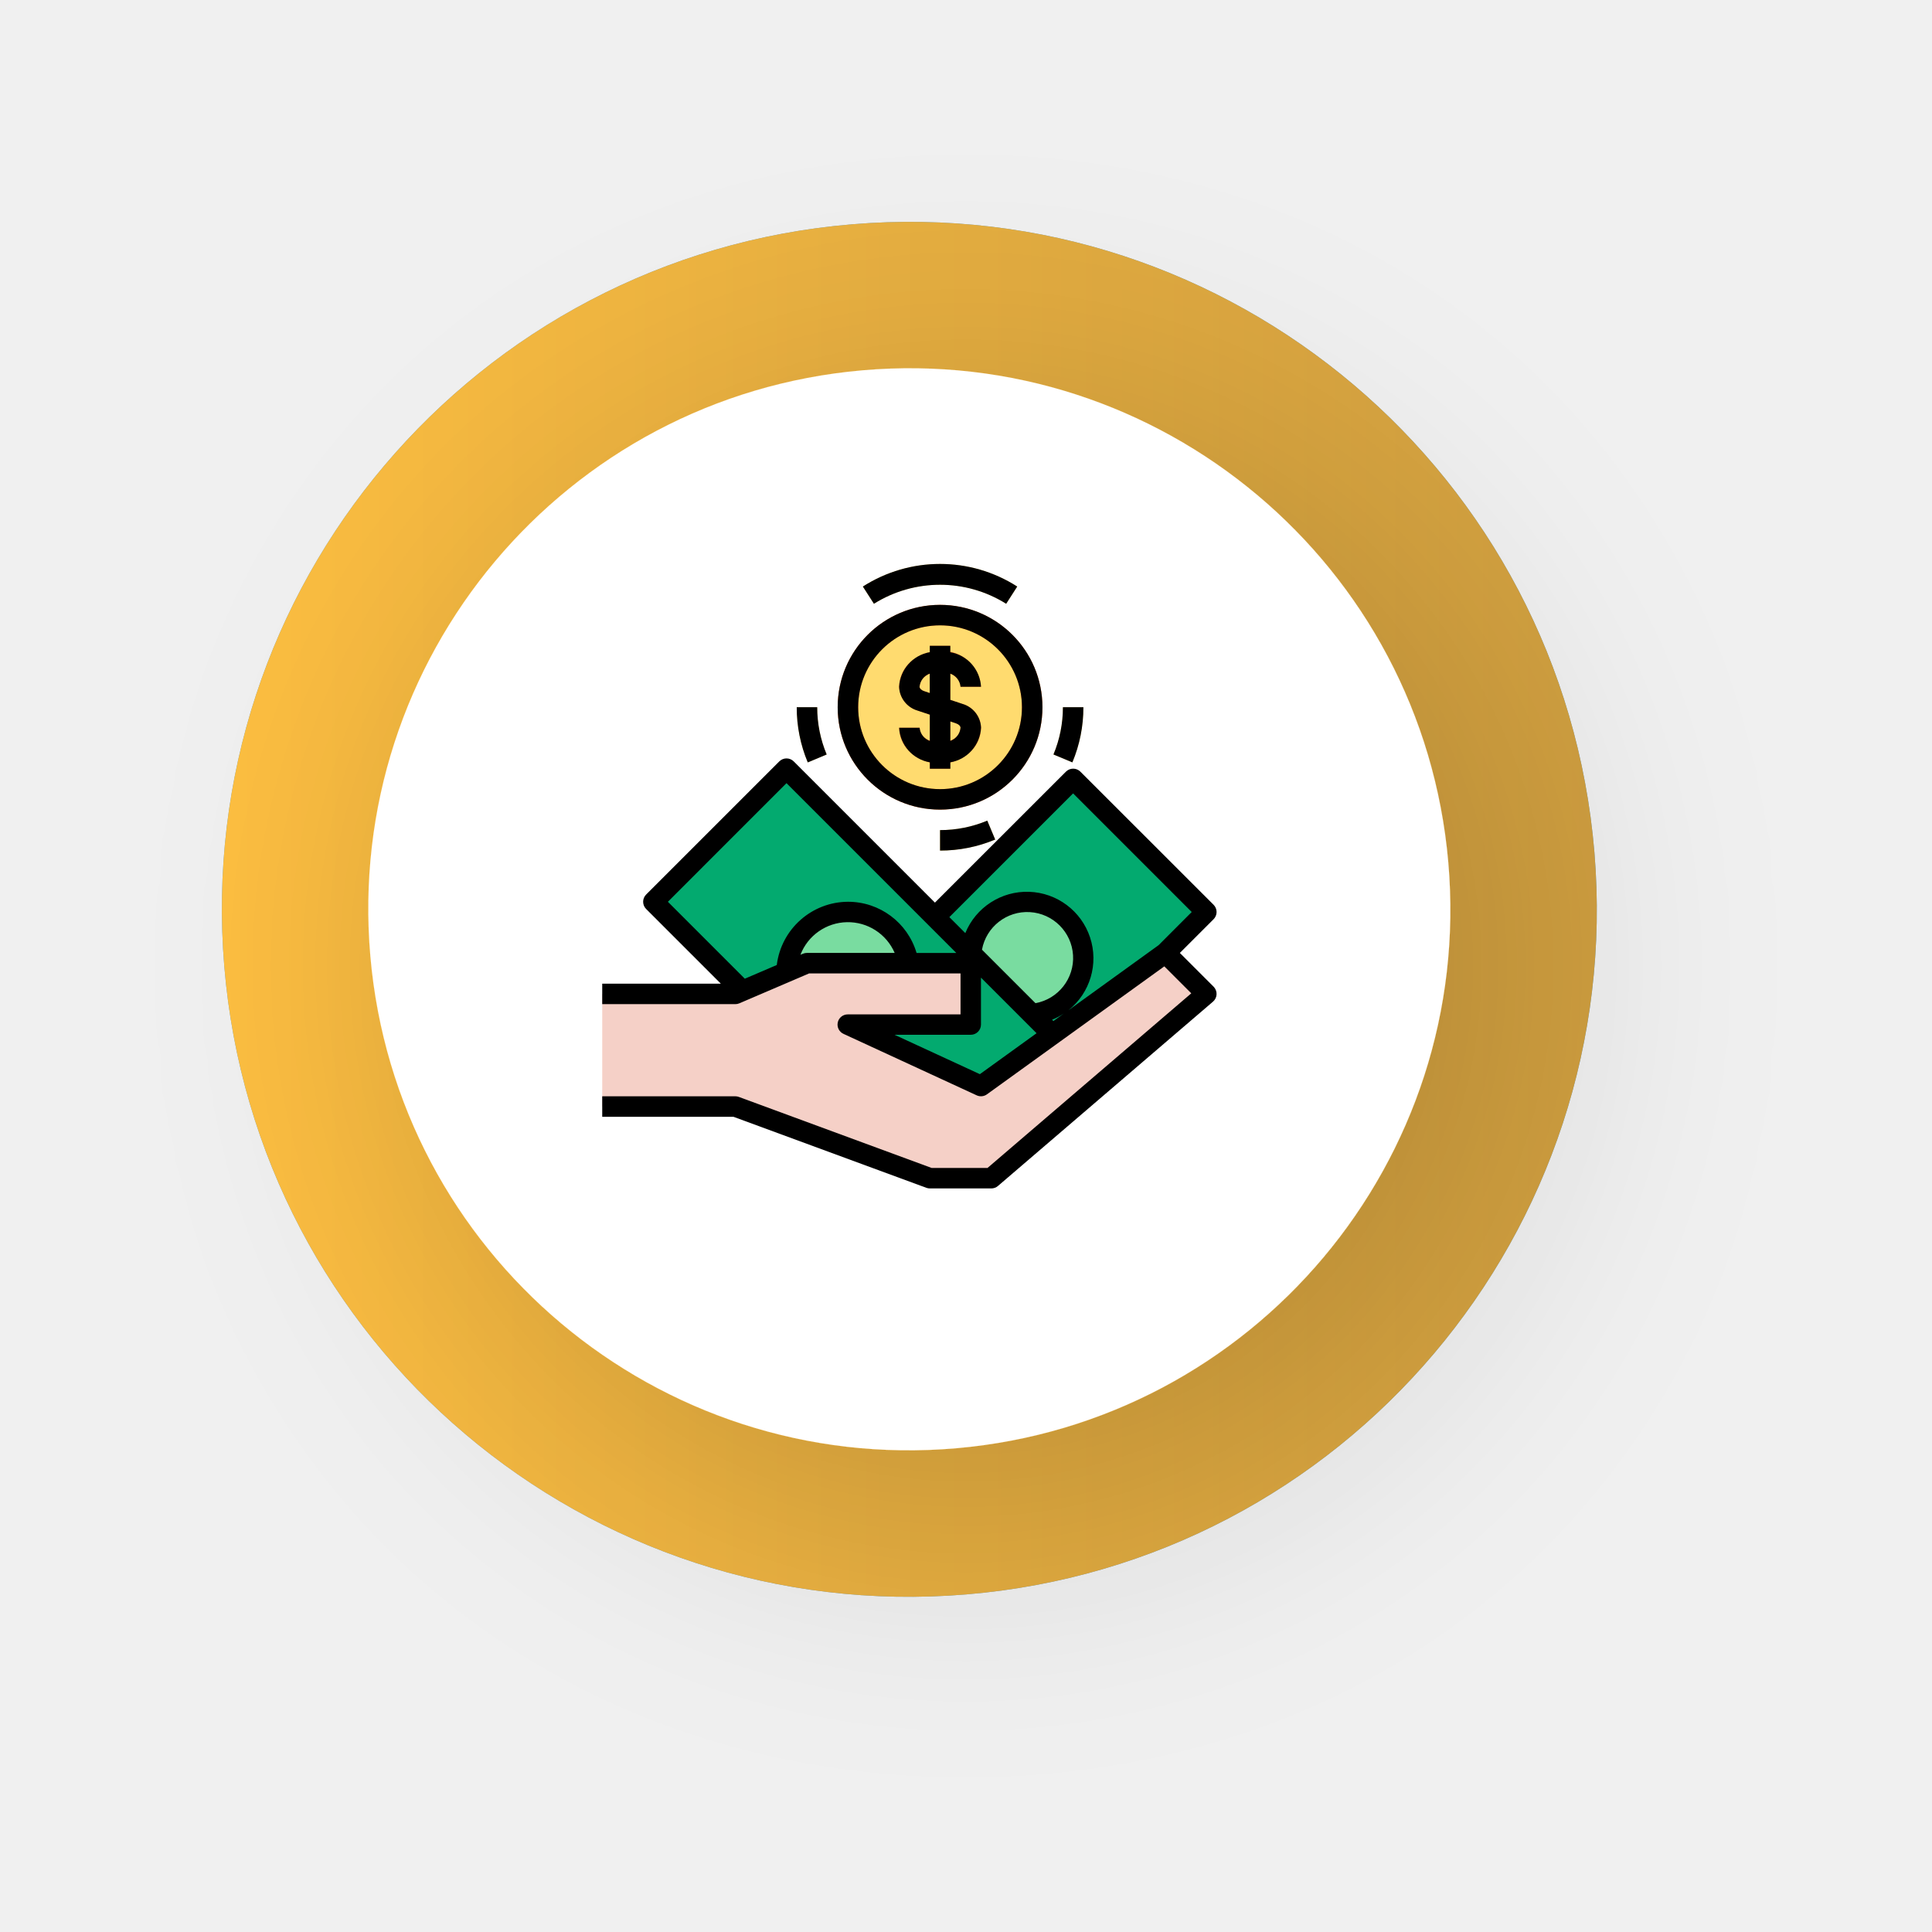
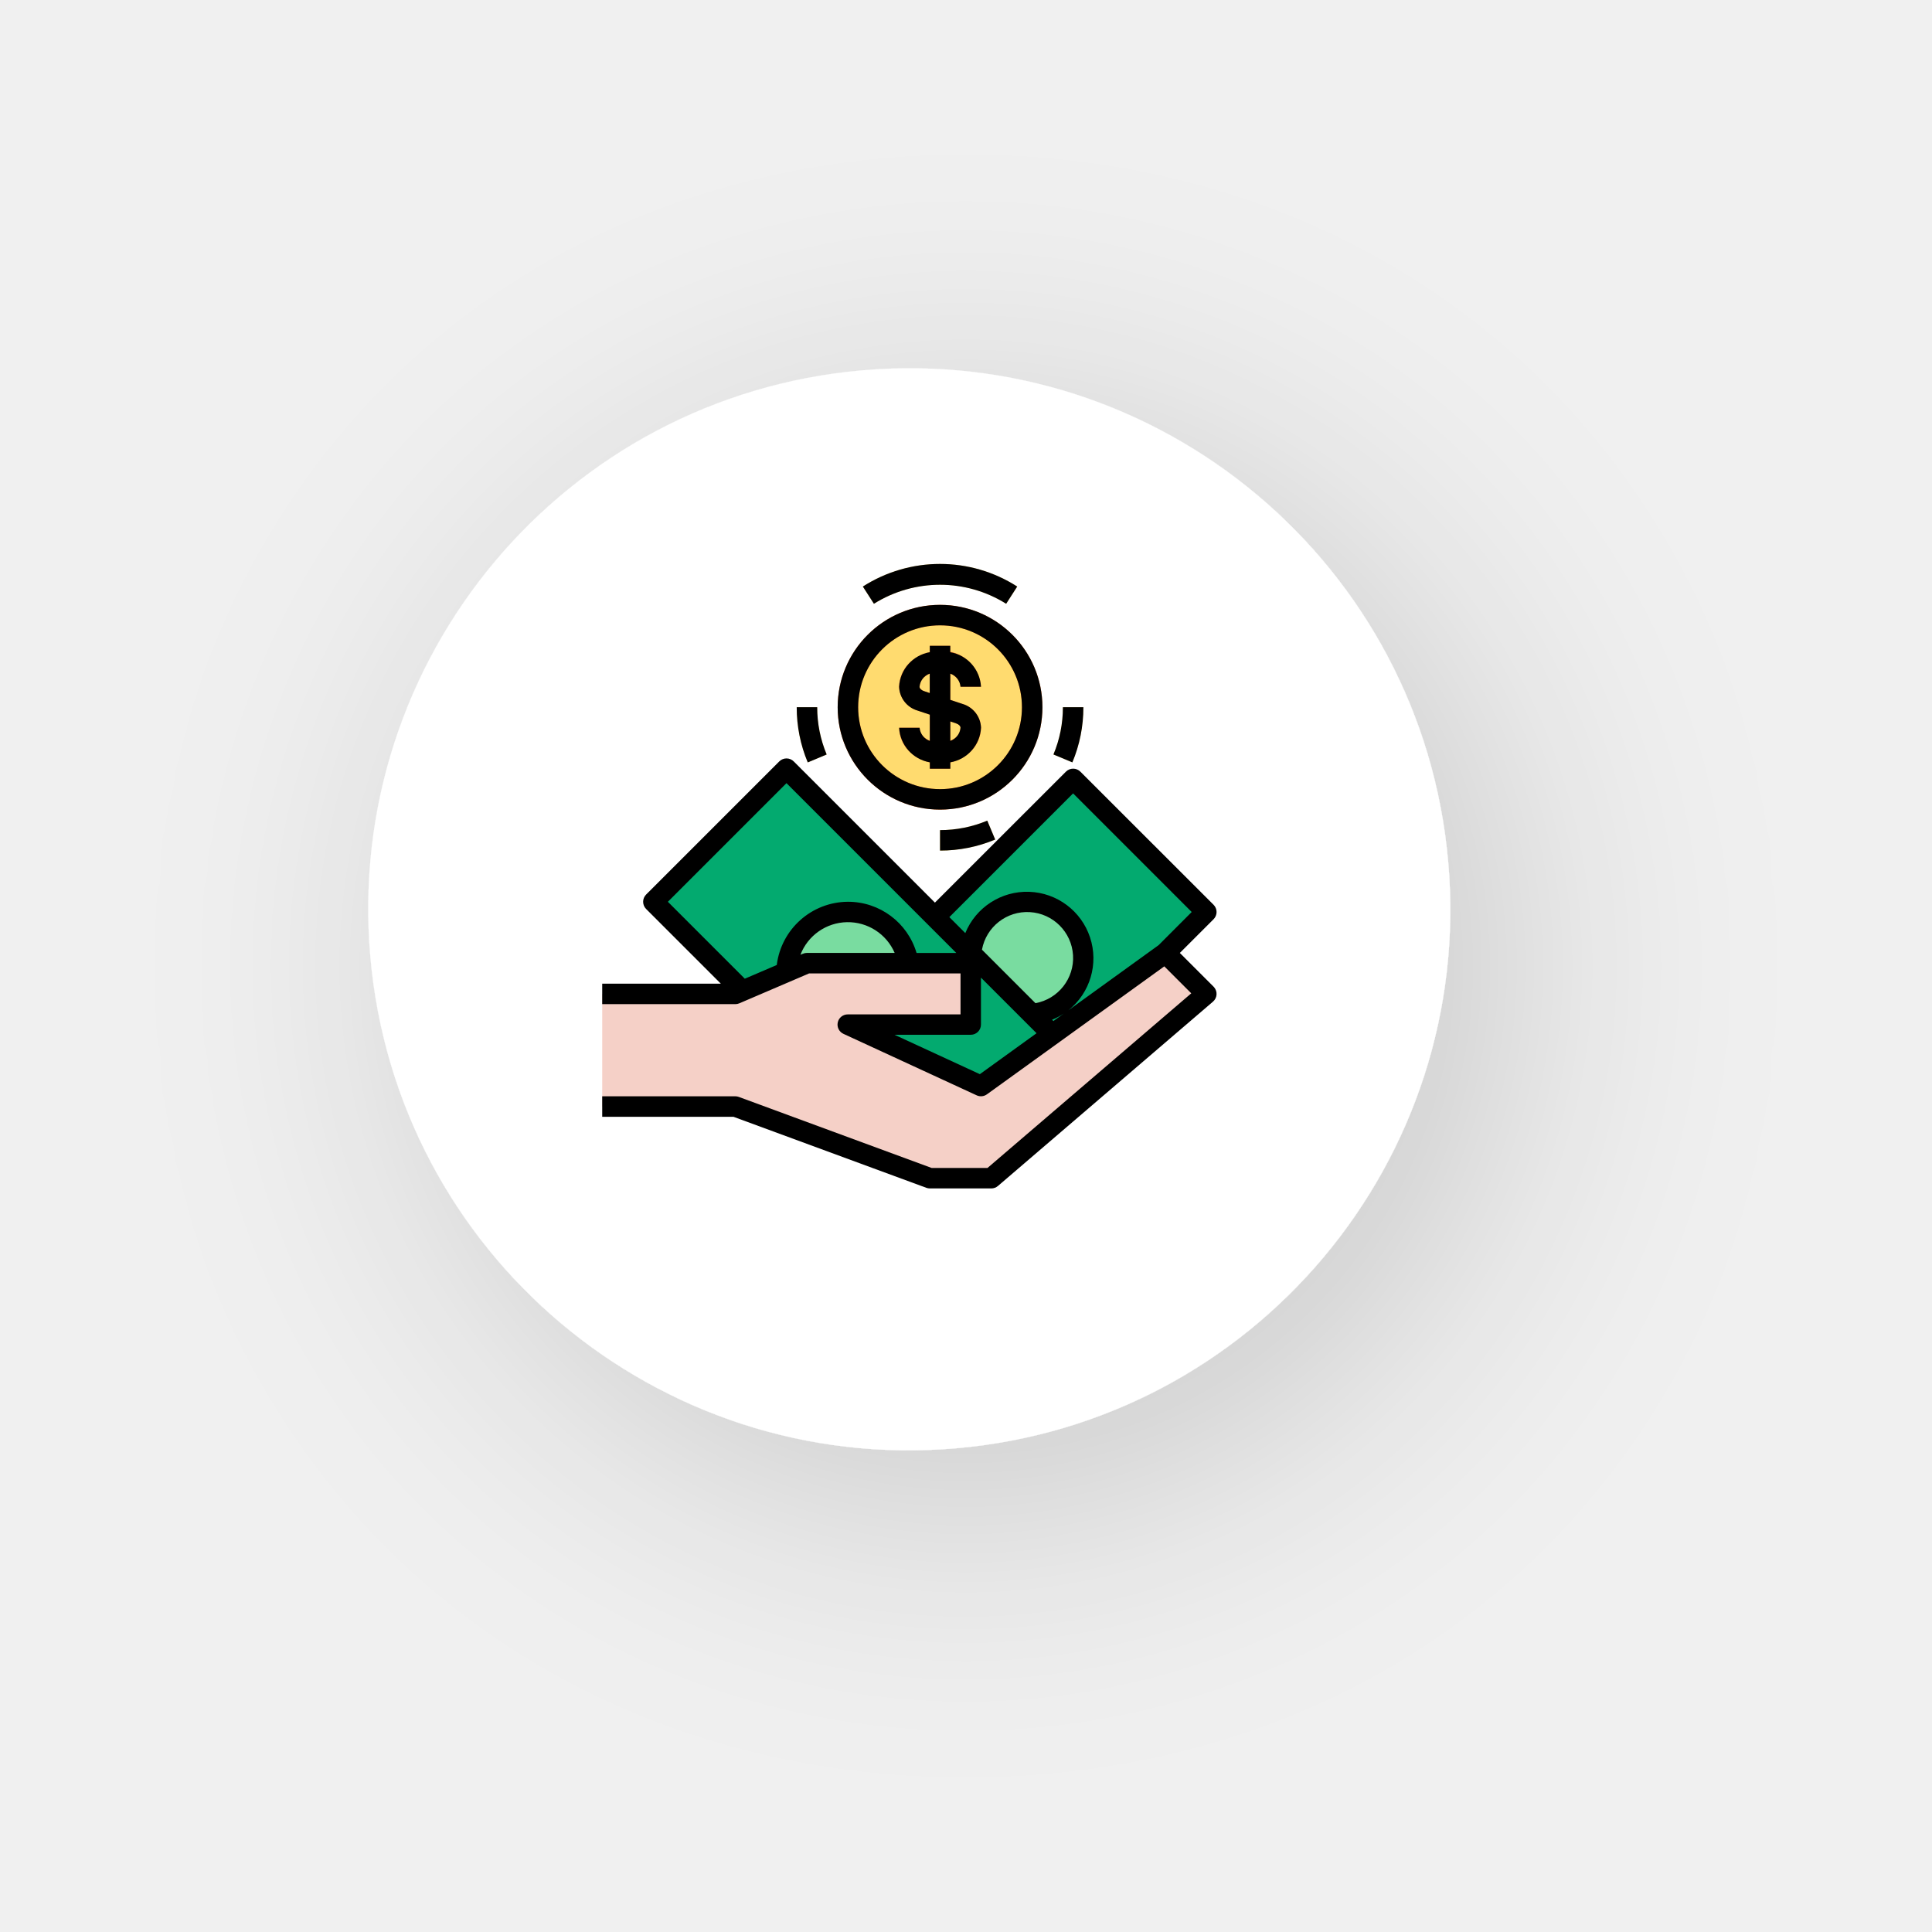
<svg xmlns="http://www.w3.org/2000/svg" width="170.484" height="170.484" viewBox="0 0 170.484 170.484">
  <defs>
-     <linearGradient id="linear-gradient" x1="0.5" x2="0.5" y2="1" gradientUnits="objectBoundingBox">
-       <stop offset="0" stop-color="#fdbe41" />
-       <stop offset="1" stop-color="#d09f40" />
-     </linearGradient>
    <filter id="Trazado_150707" x="0" y="0" width="170.484" height="170.484" filterUnits="userSpaceOnUse">
      <feOffset dx="5" dy="5" input="SourceAlpha" />
      <feGaussianBlur stdDeviation="12.5" result="blur" />
      <feFlood flood-opacity="0.161" />
      <feComposite operator="in" in2="blur" />
      <feComposite in="SourceGraphic" />
    </filter>
  </defs>
-   <g id="Grupo_172652" data-name="Grupo 172652" transform="translate(19.579 19.578)">
-     <path id="Trazado_150705" data-name="Trazado 150705" d="M121.116,55.633A60.661,60.661,0,1,1,55.633.212a60.661,60.661,0,0,1,65.483,55.42" transform="translate(0 121.328) rotate(-90)" fill="#60a2d8" />
-     <path id="Trazado_150706" data-name="Trazado 150706" d="M121.116,55.633A60.661,60.661,0,1,1,55.633.212a60.661,60.661,0,0,1,65.483,55.42" transform="translate(0 121.328) rotate(-90)" fill="url(#linear-gradient)" />
-     <g transform="matrix(1, 0, 0, 1, -19.58, -19.58)" filter="url(#Trazado_150707)">
+   <g id="Grupo_173276" data-name="Grupo 173276" transform="translate(-1134.815 -3683.83)">
+     <g transform="matrix(1, 0, 0, 1, 1134.81, 3683.83)" filter="url(#Trazado_150707)">
      <path id="Trazado_150707-2" data-name="Trazado 150707" d="M95.3,43.6A47.739,47.739,0,1,1,43.6.183,47.739,47.739,0,0,1,95.3,43.6" transform="translate(32.5 127.98) rotate(-90)" fill="#fff" />
    </g>
-     <g id="dinero" transform="translate(29.363 30.183)">
+     <g id="dinero" transform="translate(1183.756 3733.591)">
      <path id="Trazado_213493" data-name="Trazado 213493" d="M300.925,188l-3.614,3.614-9.965,7.2-1.762-1.762.036-.045a4.969,4.969,0,1,0-5.458-5.393l-.009.009-3.17-3.171,12.2-12.2Z" transform="translate(-243.425 -157.288)" fill="#03aa6f" />
      <path id="Trazado_213494" data-name="Trazado 213494" d="M57.5,322.563,38.528,338.824H33.108L15.943,332.5H4.2v-9.938H15.943l.632-.271,3.885-1.662,1.807-.777H36.721v5.421H25.88l11.745,5.42,6.3-4.544,9.965-7.2Z" transform="translate(0 -284.619)" fill="#f5d0c7" />
      <path id="Trazado_213495" data-name="Trazado 213495" d="M316.374,281.7a4.963,4.963,0,0,1-4.463,4.942l-.036.045-4.987-4.987-.443-.443.009-.009a4.969,4.969,0,0,1,9.92.452Z" transform="translate(-269.715 -246.92)" fill="#79dca0" />
      <path id="Trazado_213496" data-name="Trazado 213496" d="M223.681,329.894l-6.3,4.544-11.745-5.42h10.841V323.6l.452-.452,4.987,4.987Z" transform="translate(-179.76 -288.364)" fill="#03aa6f" />
      <path id="Trazado_213497" data-name="Trazado 213497" d="M213.771,54.161a3,3,0,0,0,1.915-.659,2.091,2.091,0,0,0,.795-1.6,1.354,1.354,0,0,0-1-1.238l-1.708-.569V46.031a3,3,0,0,0-1.915.659,2.091,2.091,0,0,0-.795,1.6,1.354,1.354,0,0,0,1,1.238l1.708.569Zm0-12.2A8.131,8.131,0,1,1,205.64,50.1,8.13,8.13,0,0,1,213.771,41.965Z" transform="translate(-179.76 -37.448)" fill="#ffdb6f" />
      <path id="Trazado_213498" data-name="Trazado 213498" d="M74.623,184.58l-.452.452H68.678a5.421,5.421,0,0,0-10.769.777l-3.885,1.662-7.86-7.86L57.91,167.867l13.1,13.1,3.171,3.171Z" transform="translate(-37.45 -149.799)" fill="#03aa6f" />
      <g id="Grupo_172685" data-name="Grupo 172685" transform="translate(31.301 8.582)">
        <path id="Trazado_213499" data-name="Trazado 213499" d="M283.892,119.313a2.092,2.092,0,0,1-.795,1.6,3,3,0,0,1-1.915.659v-4.065l1.708.569A1.355,1.355,0,0,1,283.892,119.313Z" transform="translate(-278.472 -113.44)" fill="#ffdb6f" />
        <path id="Trazado_213500" data-name="Trazado 213500" d="M258.71,79.734V83.8L257,83.23a1.354,1.354,0,0,1-1-1.238,2.092,2.092,0,0,1,.795-1.6A3,3,0,0,1,258.71,79.734Z" transform="translate(-256 -79.734)" fill="#ffdb6f" />
      </g>
      <path id="Trazado_213501" data-name="Trazado 213501" d="M166.049,289.667h-8.962l-1.807.777a5.421,5.421,0,0,1,10.769-.777Z" transform="translate(-134.82 -254.433)" fill="#79dca0" />
      <g id="Grupo_172686" data-name="Grupo 172686" transform="translate(21.363 0)">
        <path id="Trazado_213502" data-name="Trazado 213502" d="M230.535,3.515a10.99,10.99,0,0,0-11.67,0L217.887,2a12.627,12.627,0,0,1,13.625,0Z" transform="translate(-212.052 0)" fill="#ffdb6f" />
        <path id="Trazado_213503" data-name="Trazado 213503" d="M164.646,122.37a12.625,12.625,0,0,1-.972-4.864h1.807a10.8,10.8,0,0,0,.835,4.17Z" transform="translate(-163.674 -104.858)" fill="#ffdb6f" />
        <path id="Trazado_213504" data-name="Trazado 213504" d="M281.181,213.113v-1.807a10.8,10.8,0,0,0,4.17-.835l.694,1.67A12.623,12.623,0,0,1,281.181,213.113Z" transform="translate(-268.533 -187.817)" fill="#ffdb6f" />
        <path id="Trazado_213505" data-name="Trazado 213505" d="M375.816,122.37l-1.669-.694a10.8,10.8,0,0,0,.835-4.17h1.807A12.627,12.627,0,0,1,375.816,122.37Z" transform="translate(-351.493 -104.858)" fill="#ffdb6f" />
      </g>
      <g id="Grupo_172687" data-name="Grupo 172687" transform="translate(24.977 3.613)">
        <path id="Trazado_213506" data-name="Trazado 213506" d="M206.281,51.641a9.034,9.034,0,1,1,9.034-9.034A9.034,9.034,0,0,1,206.281,51.641Zm0-16.262a7.227,7.227,0,1,0,7.227,7.227A7.228,7.228,0,0,0,206.281,35.38Z" transform="translate(-197.247 -33.573)" fill="#ff8030" />
        <path id="Trazado_213507" data-name="Trazado 213507" d="M251.222,81.226a3.891,3.891,0,0,1-2.494-.869,3,3,0,0,1-1.119-2.293h1.807a1.189,1.189,0,0,0,.47.9,2.291,2.291,0,0,0,2.673,0,1.188,1.188,0,0,0,.471-.9c0-.126-.131-.3-.381-.379l-3.419-1.14a2.258,2.258,0,0,1-1.621-2.094,3,3,0,0,1,1.12-2.293,3.888,3.888,0,0,1,2.493-.869,3.414,3.414,0,0,1,3.614,3.162h-1.807c0-.734-.828-1.355-1.807-1.355a2.106,2.106,0,0,0-1.336.452,1.188,1.188,0,0,0-.471.9c0,.126.131.3.381.379l3.419,1.14a2.258,2.258,0,0,1,1.621,2.094,3,3,0,0,1-1.12,2.293A3.887,3.887,0,0,1,251.222,81.226Z" transform="translate(-242.187 -67.223)" fill="#ff8030" />
        <rect id="Rectángulo_52835" data-name="Rectángulo 52835" width="1.807" height="10.841" transform="translate(8.131 3.614)" fill="#ff8030" />
      </g>
      <path id="Trazado_213508" data-name="Trazado 213508" d="M218.871,3.519a10.993,10.993,0,0,1,11.67,0L231.516,2a12.627,12.627,0,0,0-13.621,0Z" transform="translate(-190.696 -0.003)" />
      <path id="Trazado_213509" data-name="Trazado 213509" d="M163.673,117.505a12.564,12.564,0,0,0,.974,4.869l1.668-.7a10.769,10.769,0,0,1-.835-4.171h-1.807Z" transform="translate(-142.31 -104.858)" />
      <path id="Trazado_213510" data-name="Trazado 213510" d="M281.18,213.121a12.533,12.533,0,0,0,4.866-.973l-.7-1.668a10.725,10.725,0,0,1-4.167.834v1.807Z" transform="translate(-247.169 -187.825)" />
      <path id="Trazado_213511" data-name="Trazado 213511" d="M375.824,122.372a12.55,12.55,0,0,0,.973-4.866H374.99a10.738,10.738,0,0,1-.834,4.168Z" transform="translate(-330.138 -104.859)" />
      <path id="Trazado_213512" data-name="Trazado 213512" d="M215.316,42.606a9.034,9.034,0,1,0-9.034,9.034A9.034,9.034,0,0,0,215.316,42.606Zm-9.034,7.227a7.227,7.227,0,1,1,7.227-7.227A7.228,7.228,0,0,1,206.282,49.834Z" transform="translate(-172.271 -29.959)" />
      <path id="Trazado_213513" data-name="Trazado 213513" d="M253.028,70.759h1.807a3.27,3.27,0,0,0-2.71-3.05v-.564h-1.807v.564a3.27,3.27,0,0,0-2.71,3.05,2.27,2.27,0,0,0,1.626,2.1l1.084.361v2.316a1.355,1.355,0,0,1-.9-1.159h-1.807a3.27,3.27,0,0,0,2.71,3.05v.564h1.807v-.564a3.27,3.27,0,0,0,2.71-3.05,2.27,2.27,0,0,0-1.626-2.1l-1.084-.361V69.6A1.355,1.355,0,0,1,253.028,70.759Zm-.388,3.232c.229.077.388.234.388.382a1.355,1.355,0,0,1-.9,1.161V73.817ZM249.8,71.141c-.229-.077-.388-.234-.388-.382a1.355,1.355,0,0,1,.9-1.161v1.717Z" transform="translate(-217.211 -59.918)" />
      <path id="Trazado_213514" data-name="Trazado 213514" d="M46.394,160.646a.9.9,0,0,0-1.277,0L33.559,172.2,21.1,159.742a.9.9,0,0,0-1.277,0L8.076,171.487a.9.9,0,0,0,0,1.277l6.589,6.589H4.2v1.807H15.943a.891.891,0,0,0,.356-.073l6.153-2.637H35.818v3.614H25.88a.9.9,0,0,0-.378,1.724l11.745,5.421a.9.9,0,0,0,.9-.09L53.8,177.826l2.379,2.379-17.981,15.41H33.269l-17.014-6.268a.9.9,0,0,0-.313-.056H4.2V191.1H15.781L32.8,197.366a.9.9,0,0,0,.313.056h5.421a.9.9,0,0,0,.587-.218l18.972-16.262a.9.9,0,0,0,.1-1.274c-.015-.017-.031-.034-.047-.051l-2.975-2.975,2.975-2.975a.9.9,0,0,0,0-1.277ZM20.46,161.659l14.984,14.984H31.938a6.3,6.3,0,0,0-6.057-4.517,6.364,6.364,0,0,0-6.278,5.58l-2.821,1.209-6.788-6.788Zm21.971,19.416-4.721-4.721a4.055,4.055,0,1,1,4.721,4.721Zm2.521.9-.939.678-.117-.117a5.838,5.838,0,0,0,1.055-.559v0Zm-22.686-5.336a.891.891,0,0,0-.356.073l-.22.09a4.492,4.492,0,0,1,8.316-.163Zm15.258,10.7-7.531-3.476h6.728a.9.9,0,0,0,.9-.9v-4.143l4.906,4.906ZM53.3,175.952l-7.961,5.75a5.872,5.872,0,1,0-9.1-6.813l-1.407-1.408,10.919-10.919,10.467,10.467Z" transform="translate(0 -142.313)" />
    </g>
  </g>
</svg>
